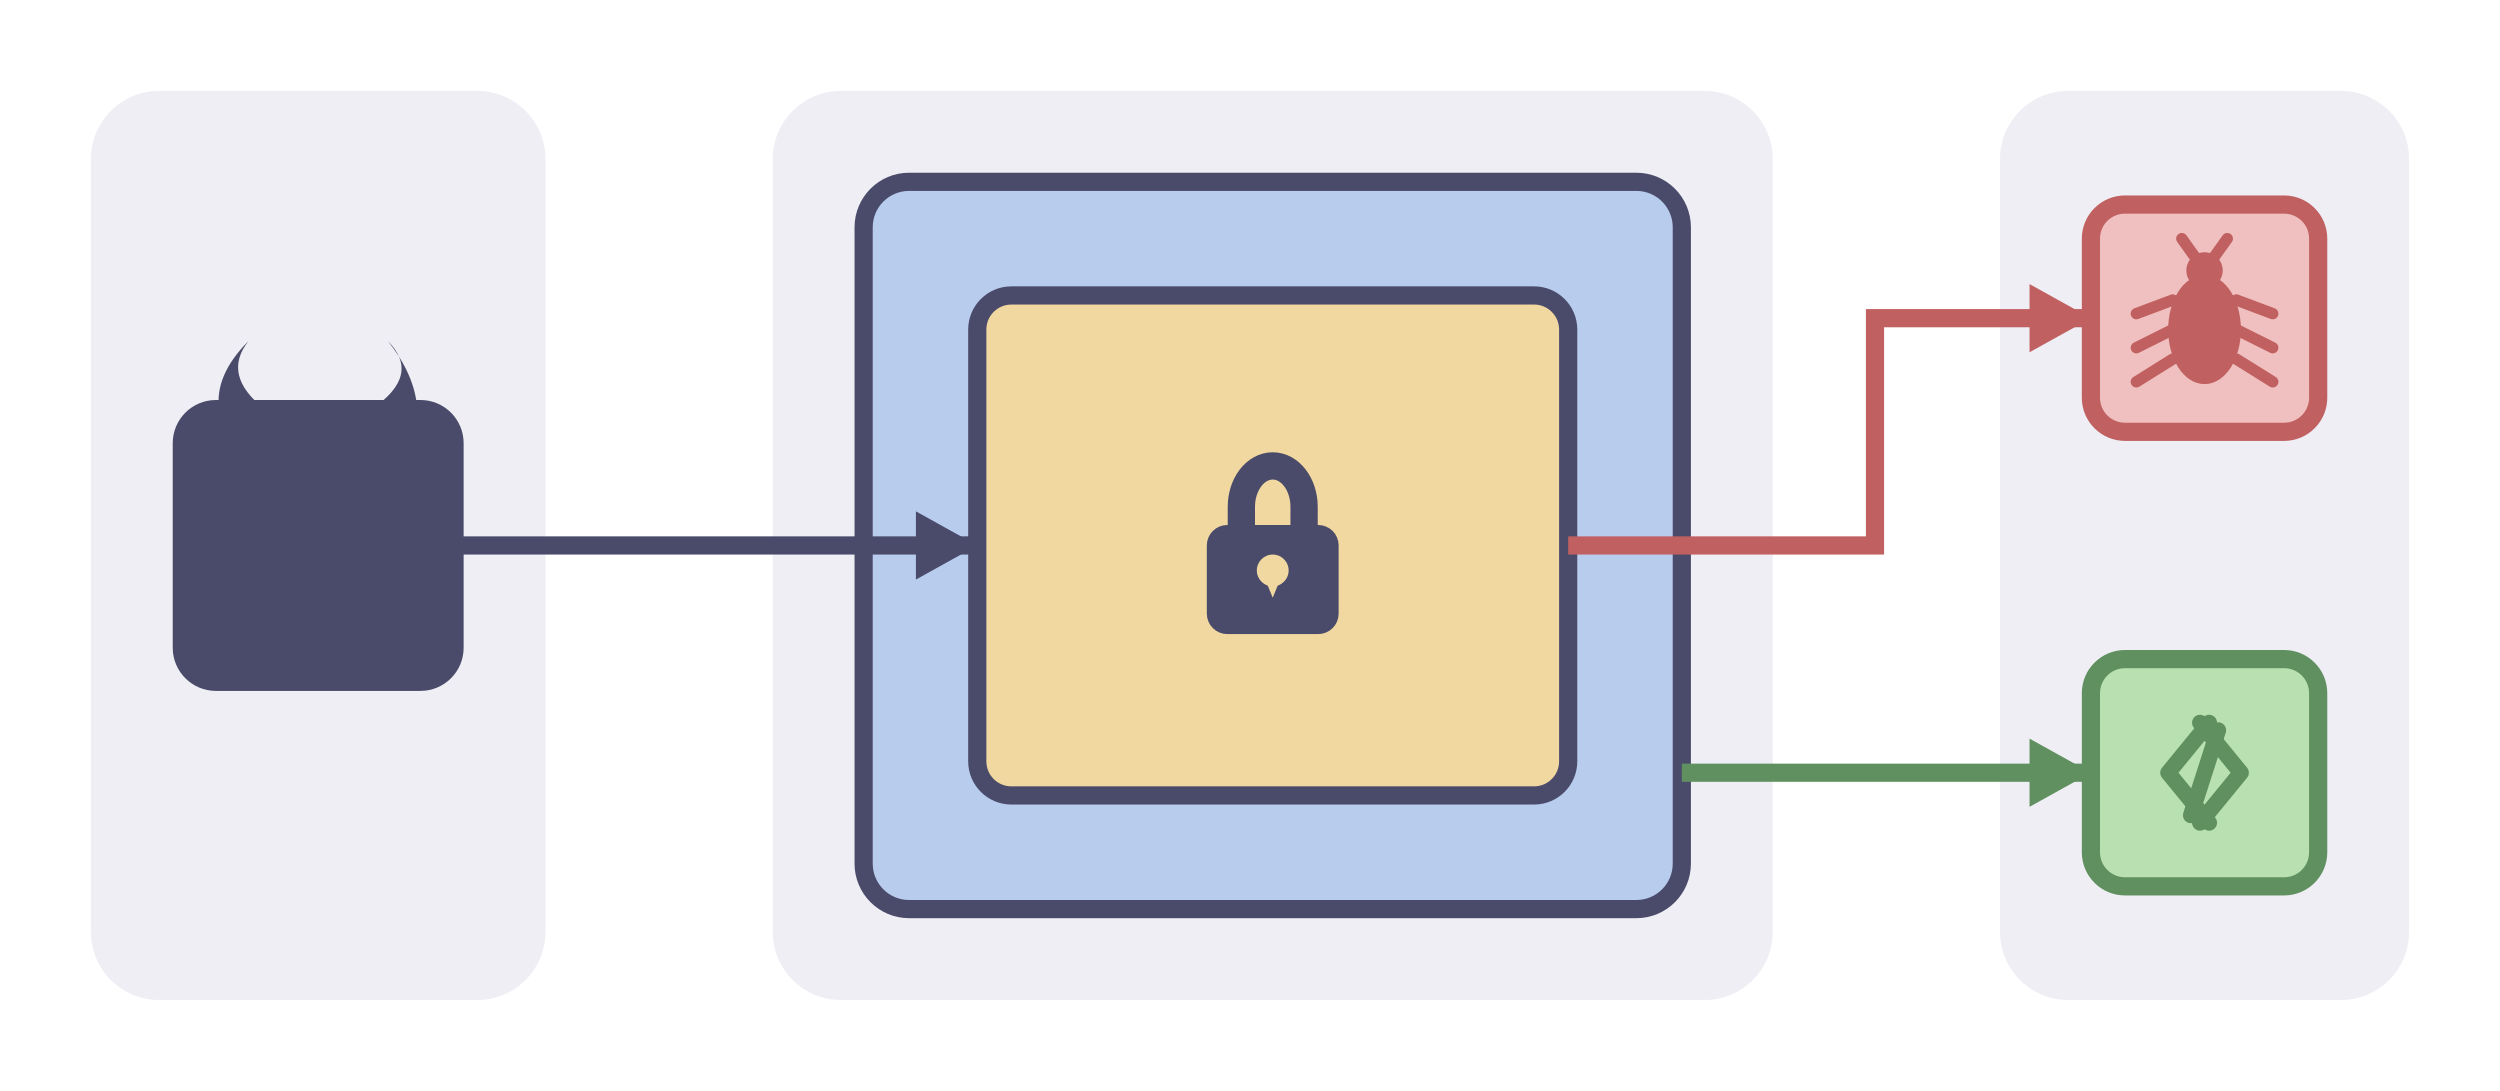
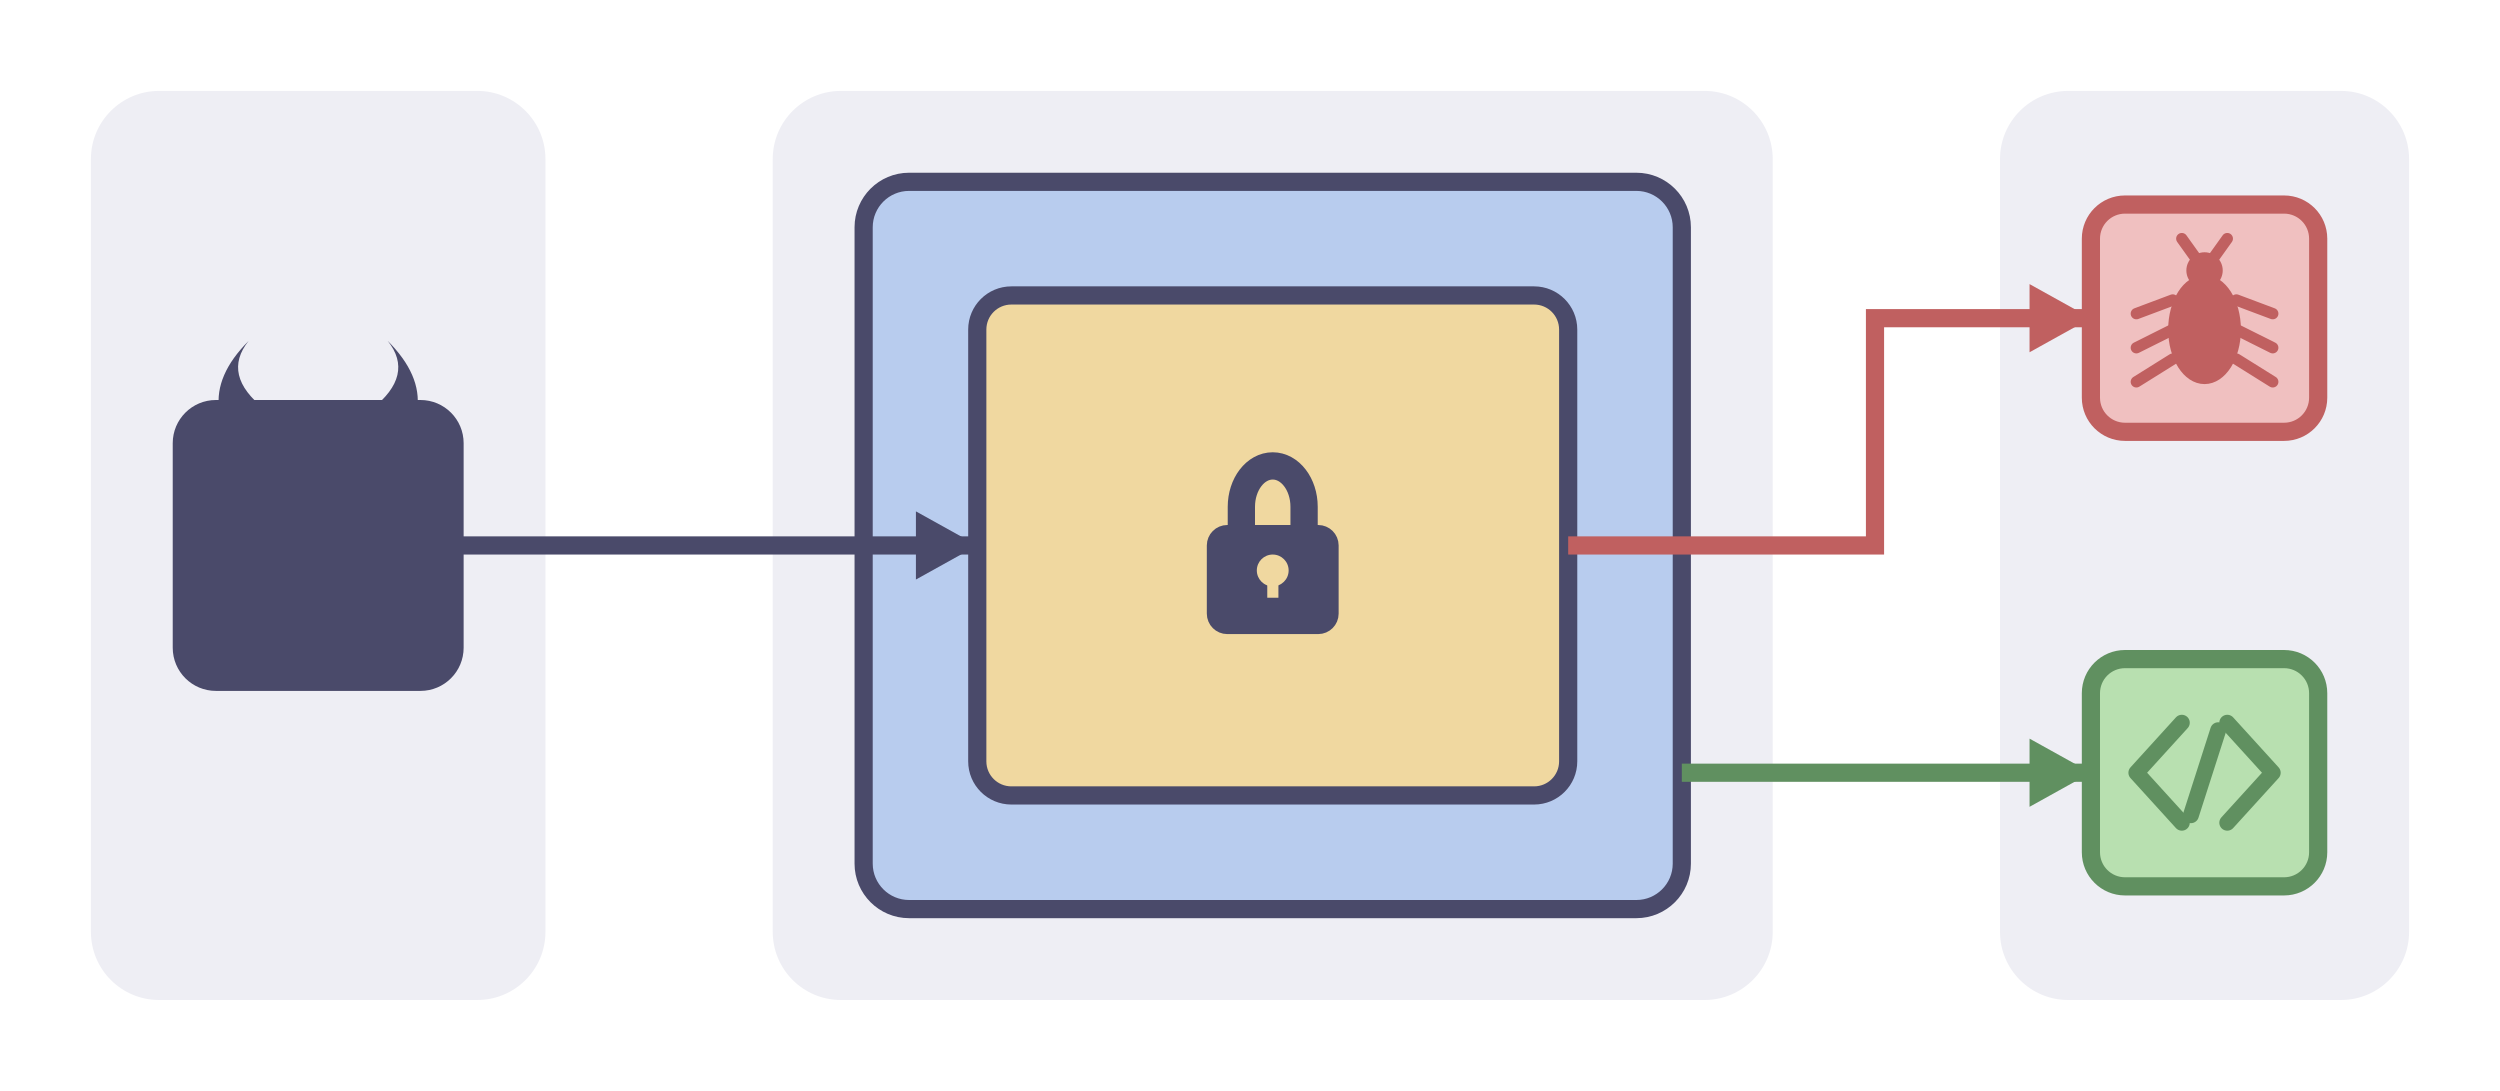
<svg xmlns="http://www.w3.org/2000/svg" viewBox="0 0 110 48">
  <rect x="4" y="4" width="20" height="40" rx="3" fill="#eeeef4" />
  <rect x="34" y="4" width="44" height="40" rx="3" fill="#eeeef4" />
  <rect x="88" y="4" width="18" height="40" rx="3" fill="#eeeef4" />
  <rect x="8" y="18.0" width="12" height="12" rx="1.5" fill="#4a4a6a" stroke="#4a4a6a" stroke-width="0.8" />
  <rect x="38" y="8" width="36" height="32" rx="2" fill="#b8ccee" stroke="#4a4a6a" stroke-width="0.8" />
  <rect x="43" y="13" width="26" height="22" rx="1.5" fill="#f0d8a0" stroke="#4a4a6a" stroke-width="0.8" />
  <rect x="92" y="9.0" width="10" height="10" rx="1.5" fill="#f0c0c0" stroke="#c06060" stroke-width="0.8" />
  <rect x="92" y="29.0" width="10" height="10" rx="1.5" fill="#b8e0b0" stroke="#609060" stroke-width="0.8" />
  <line x1="20" y1="24.0" x2="43" y2="24.0" stroke="#4a4a6a" stroke-width="0.8" />
  <polygon points="40.3,22.5 43,24.0 40.3,25.5" fill="#4a4a6a" />
  <polyline points="69,24.0 82.5,24.0 82.5,14.0 92,14.0" fill="none" stroke="#c06060" stroke-width="0.8" />
  <polygon points="89.3,12.5 92,14.0 89.3,15.5" fill="#c06060" />
  <polyline points="74,34.0 83.5,34.0 92,34.0" fill="none" stroke="#609060" stroke-width="0.8" />
  <polygon points="89.3,32.5 92,34.0 89.3,35.5" fill="#609060" />
  <path d="M9.64,18.0 Q9.44,16.5 10.94,15.0 Q9.74,16.5 11.64,18.0 Z" fill="#4a4a6a" />
-   <path d="M16.36,18.0 Q18.56,16.5 17.06,15.0 Q18.26,16.5 18.36,18.0 Z" fill="#4a4a6a" />
+   <path d="M18.36,18.0 Q18.56,16.5 17.06,15.0 Q18.26,16.5 16.36,18.0 Z" fill="#4a4a6a" />
  <rect x="53.5" y="23.5" width="5.0" height="4.0" rx="0.5" fill="#4a4a6a" stroke="#4a4a6a" stroke-width="0.8" />
  <path d="M54.62,23.5 L54.62,22.3 A1.38,1.8 0 0,1 57.38,22.3 L57.38,23.5" fill="none" stroke="#4a4a6a" stroke-width="1.2" stroke-linecap="round" />
  <circle cx="56.0" cy="25.1" r="0.7" fill="#f0d8a0" />
-   <polygon points="55.51,25.1 56.0,26.3 56.49,25.1" fill="#f0d8a0" />
+   <rect x="55.76" y="25.1" width="0.49" height="1.2" fill="#f0d8a0" />
  <ellipse cx="97.0" cy="14.5" rx="1.4" ry="2.2" fill="#c06060" stroke="#c06060" stroke-width="0.4" />
  <circle cx="97.0" cy="11.9" r="0.8" fill="#c06060" />
  <line x1="95.6" y1="13.2" x2="94.0" y2="13.8" stroke="#c06060" stroke-width="0.5" stroke-linecap="round" />
  <line x1="98.4" y1="13.2" x2="100.0" y2="13.8" stroke="#c06060" stroke-width="0.5" stroke-linecap="round" />
  <line x1="95.6" y1="14.5" x2="94.0" y2="15.3" stroke="#c06060" stroke-width="0.5" stroke-linecap="round" />
  <line x1="98.4" y1="14.5" x2="100.0" y2="15.3" stroke="#c06060" stroke-width="0.5" stroke-linecap="round" />
  <line x1="95.6" y1="15.8" x2="94.0" y2="16.8" stroke="#c06060" stroke-width="0.5" stroke-linecap="round" />
  <line x1="98.4" y1="15.8" x2="100.0" y2="16.8" stroke="#c06060" stroke-width="0.5" stroke-linecap="round" />
  <line x1="97.0" y1="11.9" x2="96.0" y2="10.5" stroke="#c06060" stroke-width="0.5" stroke-linecap="round" />
  <line x1="97.0" y1="11.9" x2="98.0" y2="10.5" stroke="#c06060" stroke-width="0.5" stroke-linecap="round" />
-   <polyline points="97.2,31.8 95.4,34.0 97.2,36.2" fill="none" stroke="#609060" stroke-width="0.7" stroke-linecap="round" stroke-linejoin="round" />
-   <polyline points="96.8,31.8 98.6,34.0 96.8,36.2" fill="none" stroke="#609060" stroke-width="0.7" stroke-linecap="round" stroke-linejoin="round" />
+   <polyline points="96.0,31.8 94.0,34.0 96.0,36.2" fill="none" stroke="#609060" stroke-width="0.7" stroke-linecap="round" stroke-linejoin="round" />
+   <polyline points="98.0,31.8 100.0,34.0 98.0,36.2" fill="none" stroke="#609060" stroke-width="0.7" stroke-linecap="round" stroke-linejoin="round" />
  <line x1="97.6" y1="32.13" x2="96.4" y2="35.87" stroke="#609060" stroke-width="0.7" stroke-linecap="round" />
</svg>
